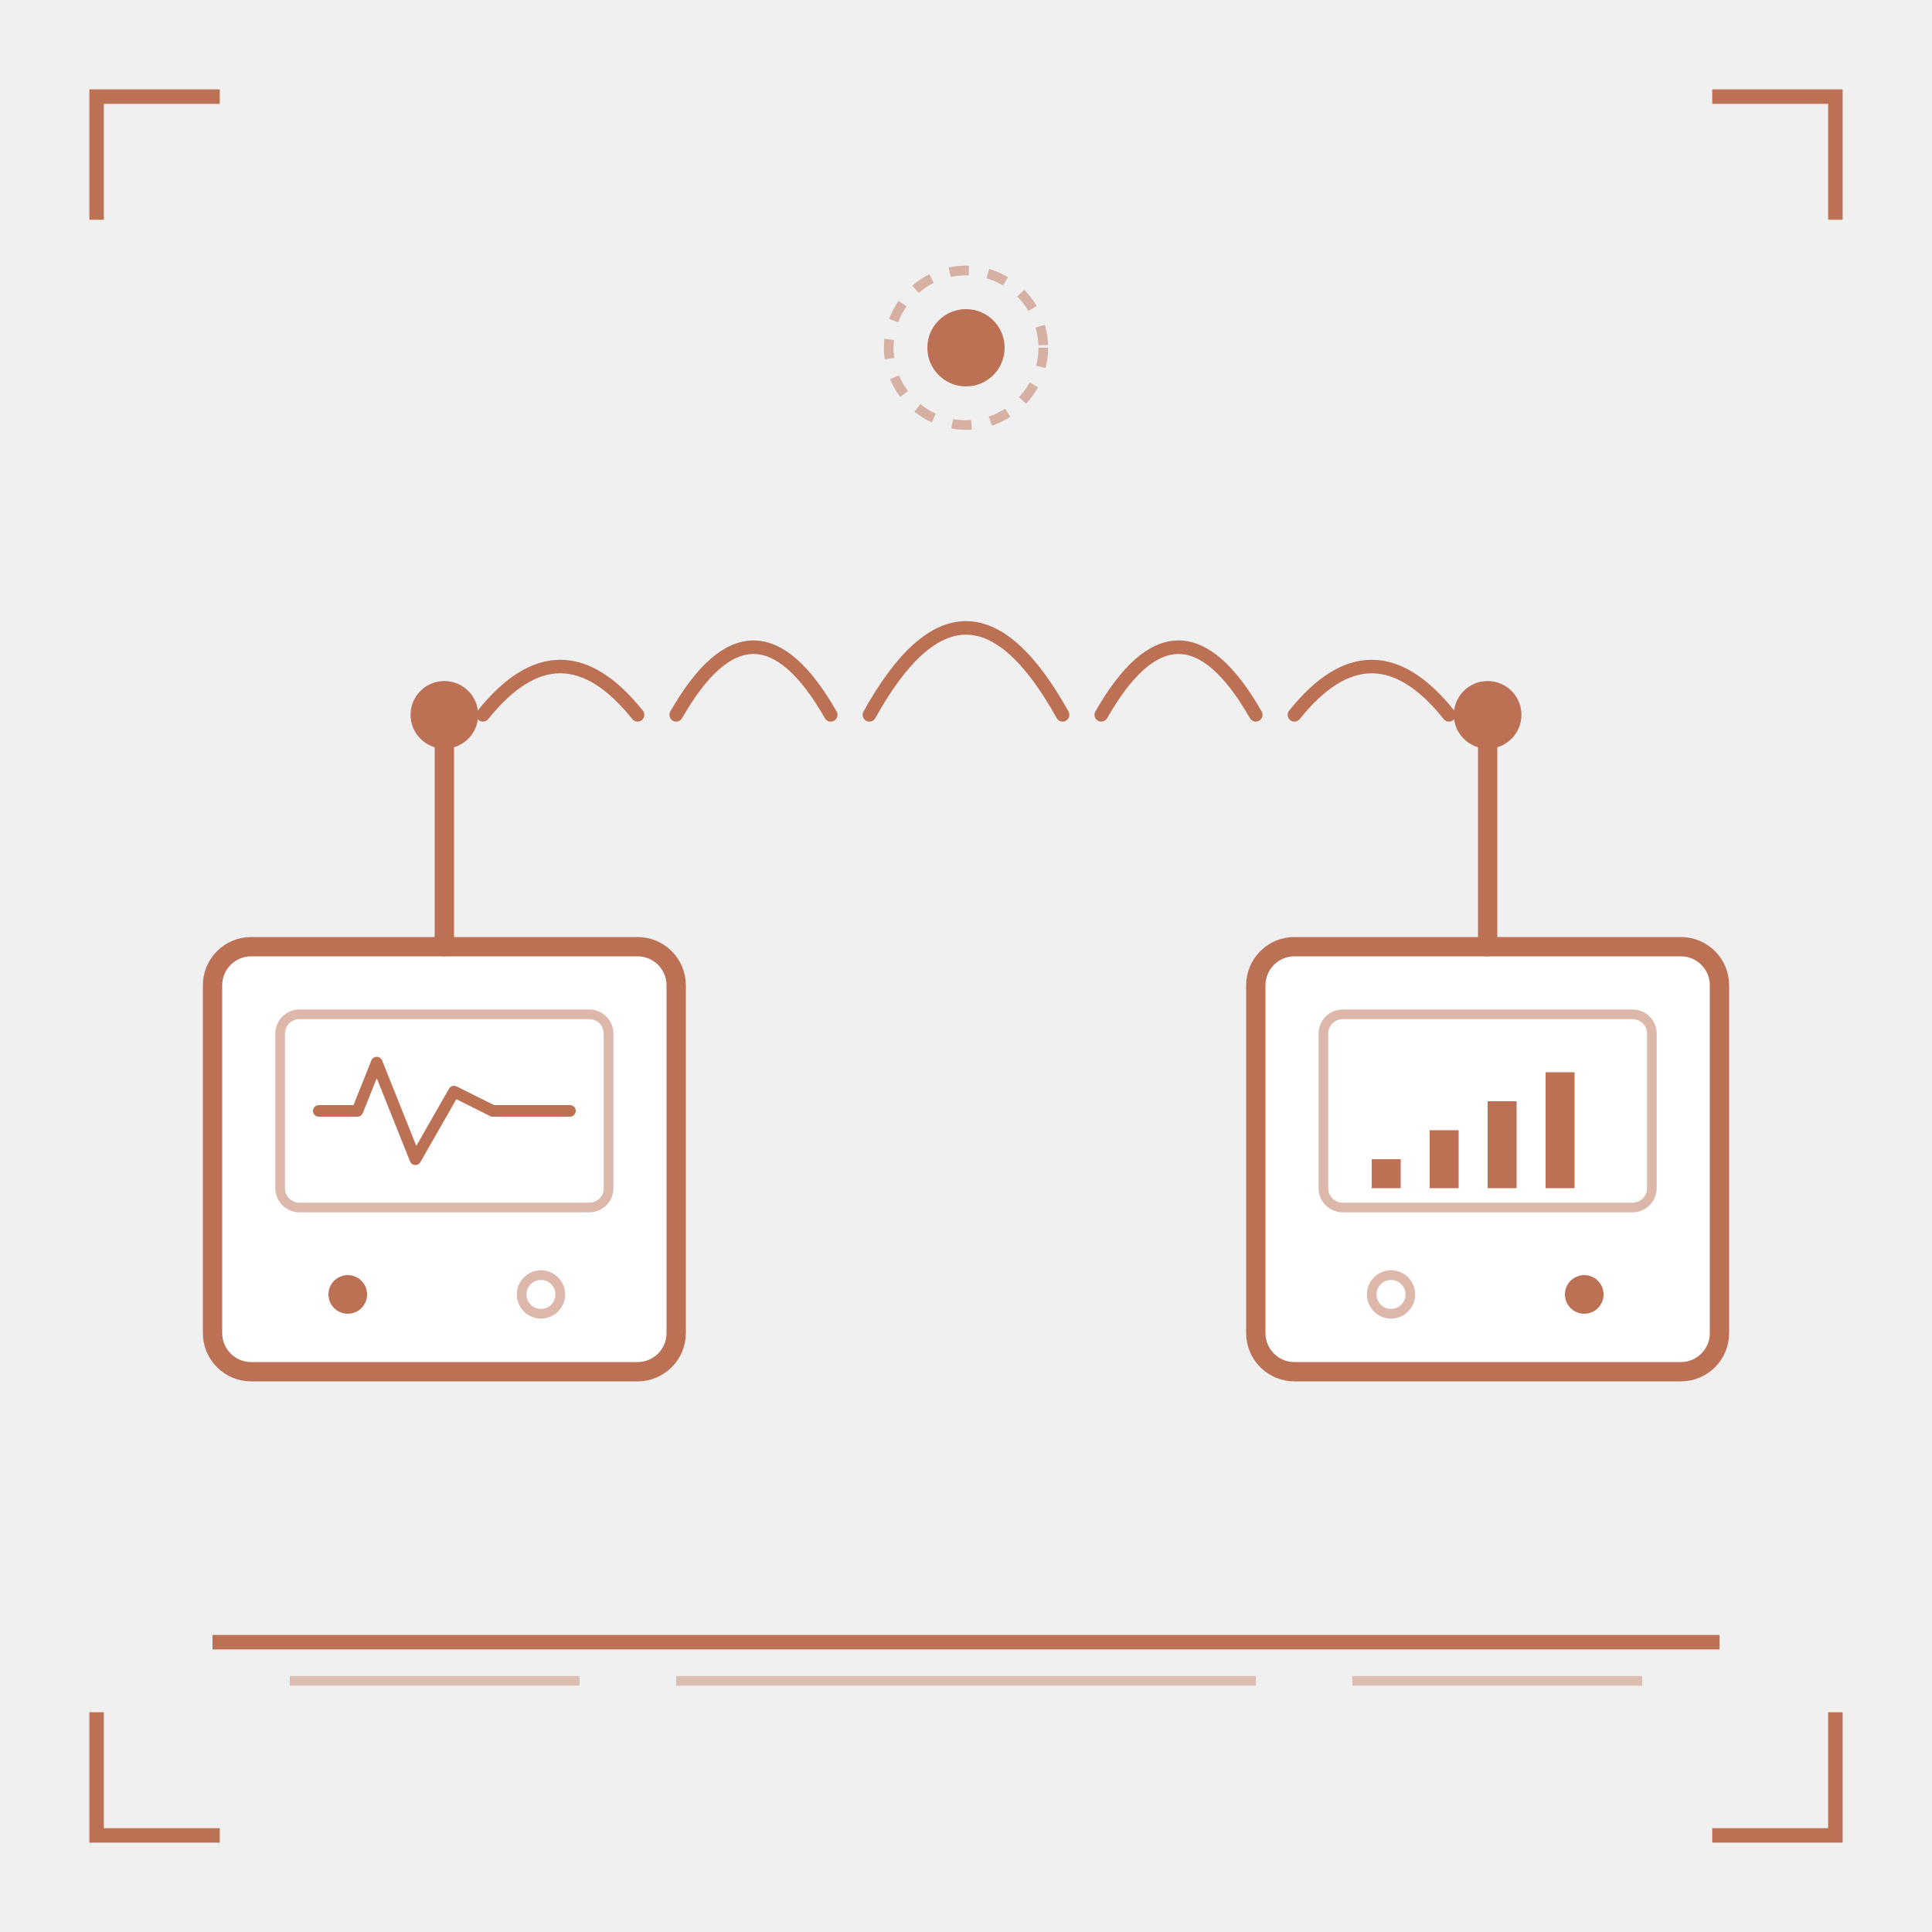
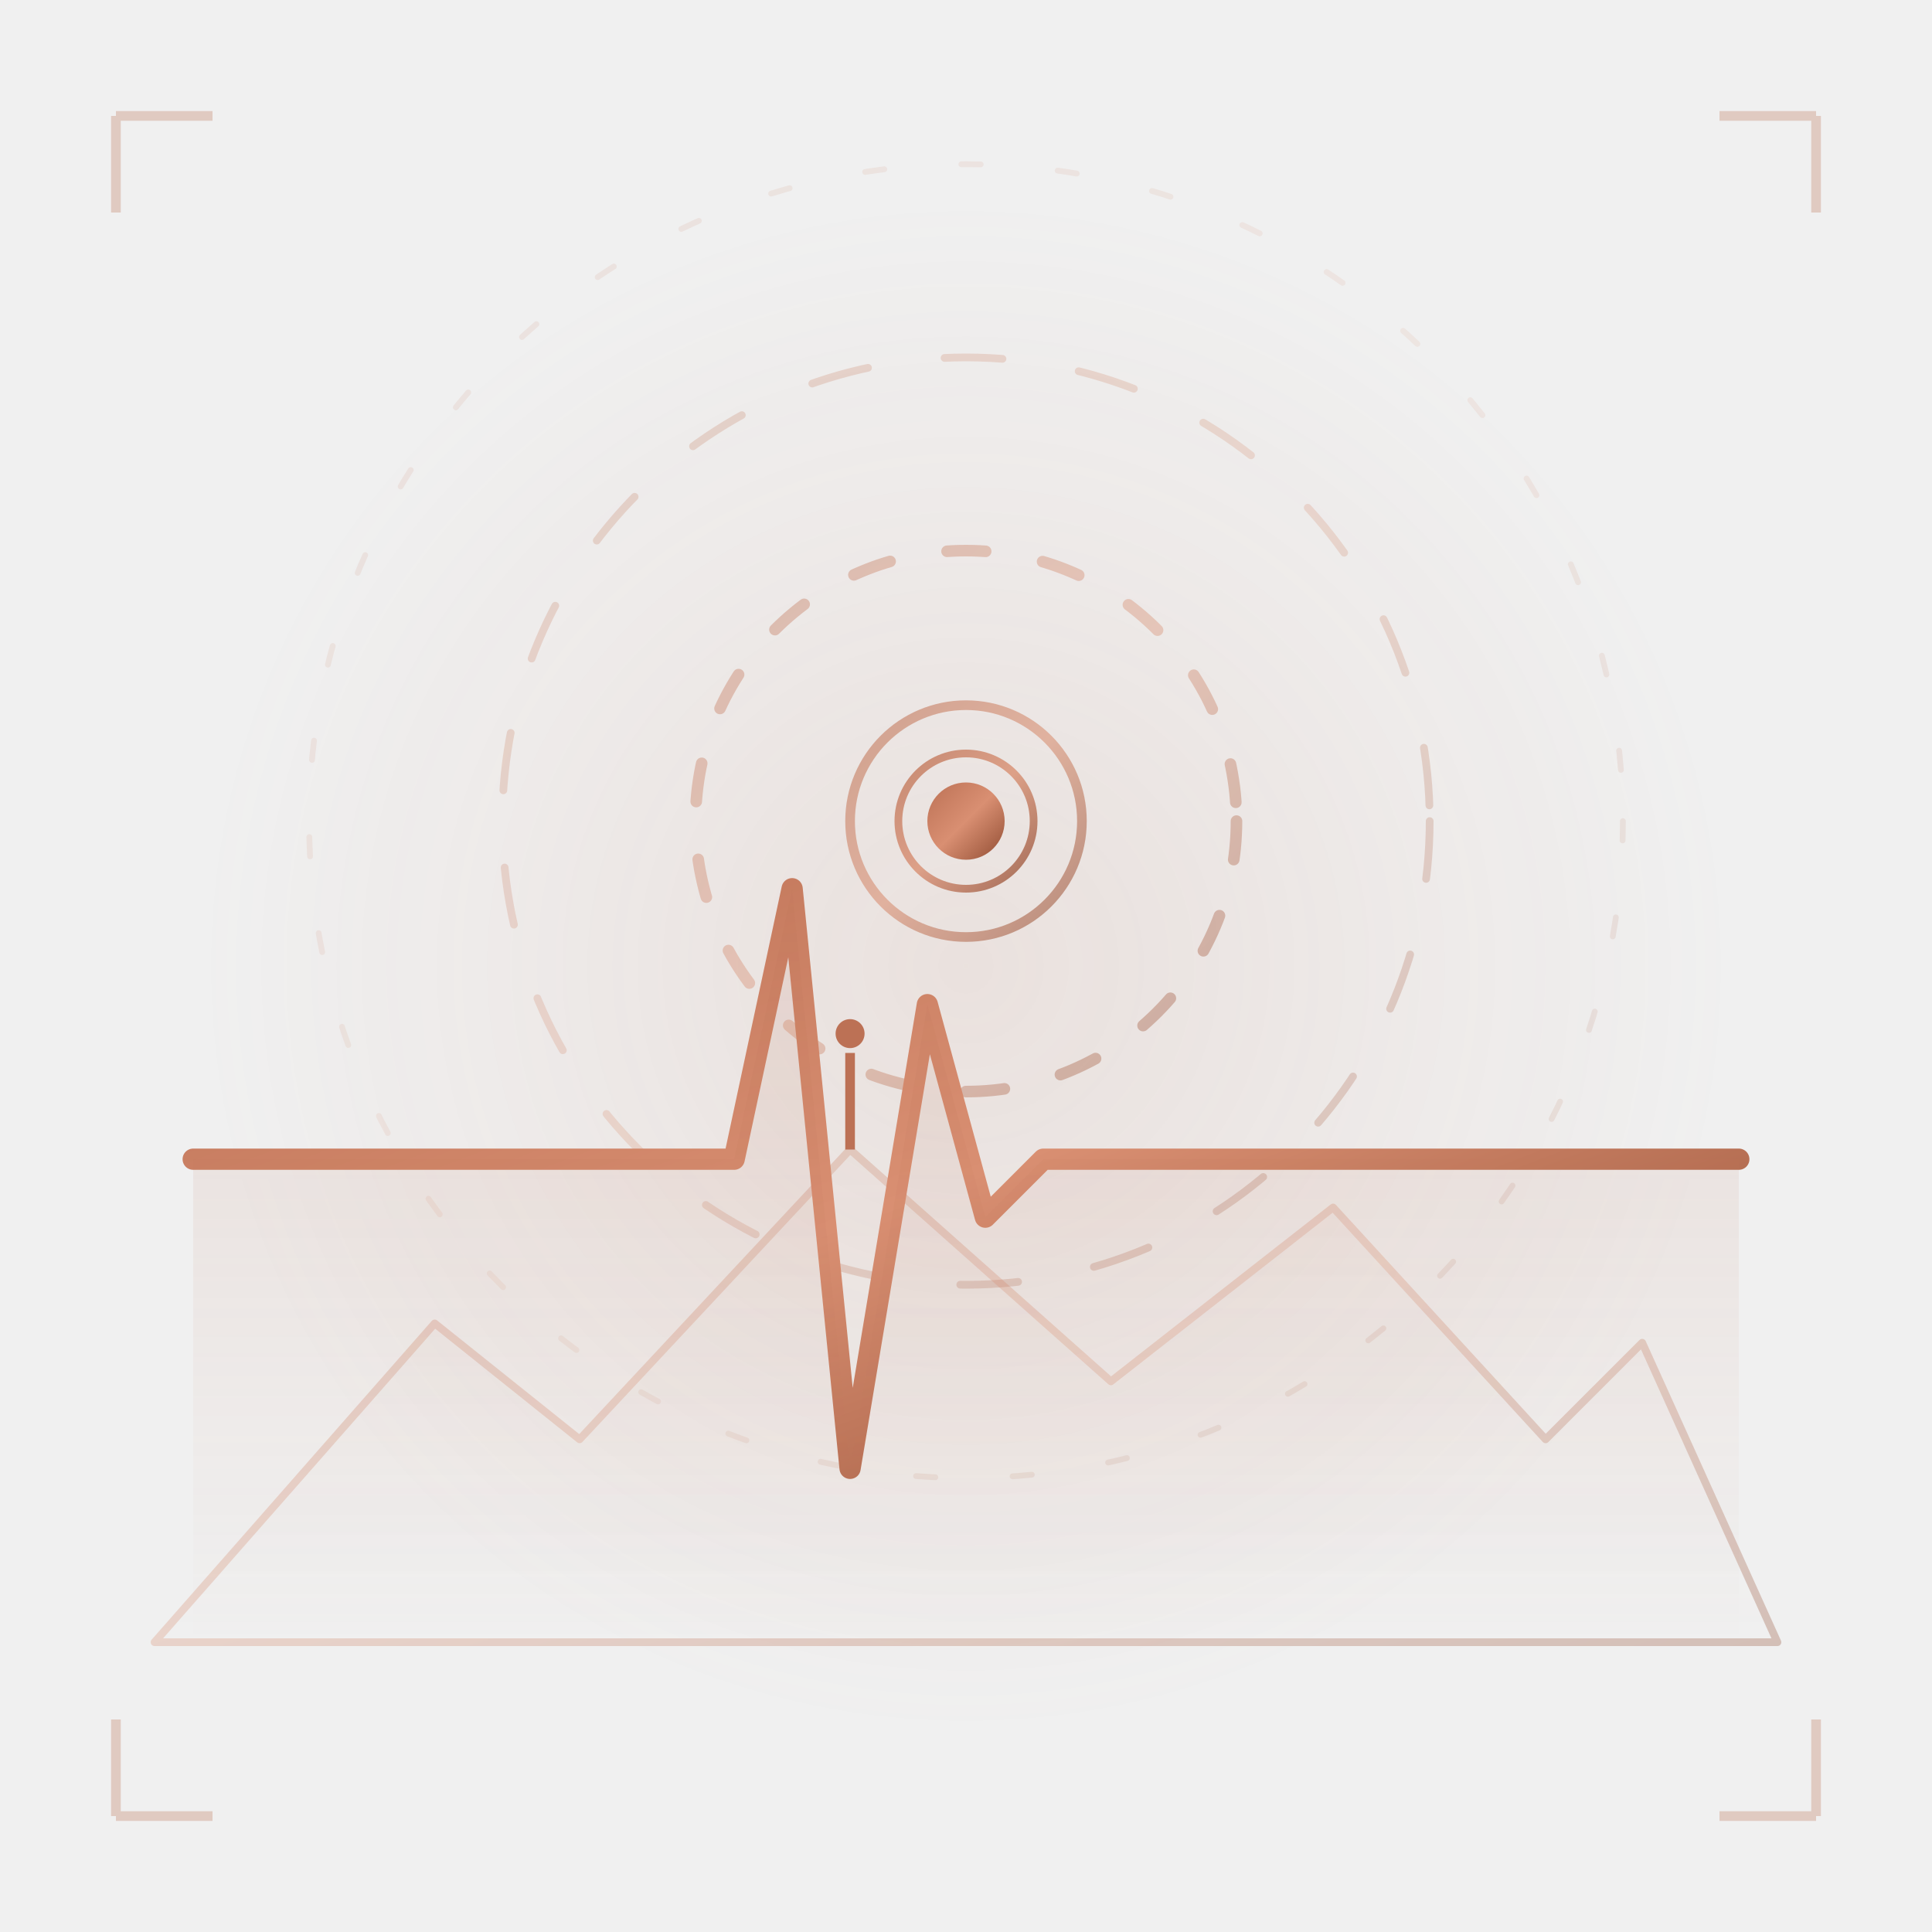
<svg xmlns="http://www.w3.org/2000/svg" width="200" height="200" viewBox="0 0 200 200" fill="none">
-   <path d="M10 10 L10 22 M10 10 L22 10" stroke="#bc7155" stroke-width="1.5" stroke-linecap="square" />
-   <path d="M190 10 L190 22 M190 10 L178 10" stroke="#bc7155" stroke-width="1.5" stroke-linecap="square" />
-   <path d="M10 190 L10 178 M10 190 L22 190" stroke="#bc7155" stroke-width="1.5" stroke-linecap="square" />
-   <path d="M190 190 L190 178 M190 190 L178 190" stroke="#bc7155" stroke-width="1.5" stroke-linecap="square" />
-   <g transform="translate(46, 120)">
-     <rect x="-24" y="-22" width="48" height="44" rx="4" fill="#ffffff" stroke="#bc7155" stroke-width="2" />
-     <rect x="-17" y="-15" width="34" height="20" rx="2" fill="none" stroke="#bc7155" stroke-width="1" opacity="0.5" />
-     <path d="M-13 -5 L-9 -5 L-7 -10 L-3 0 L1 -7 L5 -5 L9 -5 L13 -5" stroke="#bc7155" stroke-width="1.2" stroke-linecap="round" stroke-linejoin="round" fill="none" />
-     <circle cx="-10" cy="14" r="2" fill="#bc7155" />
-     <circle cx="10" cy="14" r="2" fill="none" stroke="#bc7155" stroke-width="1" opacity="0.5" />
-     <line x1="0" y1="-22" x2="0" y2="-44" stroke="#bc7155" stroke-width="2" stroke-linecap="round" />
-     <circle cx="0" cy="-46" r="3.5" fill="#bc7155" />
+   <defs>
+     <linearGradient id="sienna-gradient" x1="0%" y1="0%" x2="100%" y2="100%">
+       <stop offset="0%" stop-color="#bc7155" />
+       <stop offset="50%" stop-color="#d98f72" />
+       <stop offset="100%" stop-color="#914d33" />
+     </linearGradient>
+     <linearGradient id="pulse-fade" x1="0%" y1="0%" x2="0%" y2="100%">
+       <stop offset="0%" stop-color="#bc7155" stop-opacity="0.15" />
+       <stop offset="100%" stop-color="#bc7155" stop-opacity="0" />
+     </linearGradient>
+     <radialGradient id="glow-bg" cx="50%" cy="50%" r="50%">
+       <stop offset="0%" stop-color="#bc7155" stop-opacity="0.12" />
+       <stop offset="100%" stop-color="#bc7155" stop-opacity="0" />
+     </radialGradient>
+   </defs>
+   <g stroke="#bc7155" stroke-width="1" opacity="0.3">
+     <path d="M12 12 L12 22 M12 12 L22 12" />
+     <path d="M188 12 L188 22 M188 12 L178 12" />
+     <path d="M12 188 L12 178 M12 188 L22 188" />
+     <path d="M188 188 L188 178 M188 188 L178 188" />
  </g>
-   <g transform="translate(154, 120)">
-     <rect x="-24" y="-22" width="48" height="44" rx="4" fill="#ffffff" stroke="#bc7155" stroke-width="2" />
-     <rect x="-17" y="-15" width="34" height="20" rx="2" fill="none" stroke="#bc7155" stroke-width="1" opacity="0.5" />
-     <rect x="-12" y="0" width="3" height="3" fill="#bc7155" />
-     <rect x="-6" y="-3" width="3" height="6" fill="#bc7155" />
-     <rect x="0" y="-6" width="3" height="9" fill="#bc7155" />
-     <rect x="6" y="-9" width="3" height="12" fill="#bc7155" />
-     <circle cx="-10" cy="14" r="2" fill="none" stroke="#bc7155" stroke-width="1" opacity="0.5" />
-     <circle cx="10" cy="14" r="2" fill="#bc7155" />
-     <line x1="0" y1="-22" x2="0" y2="-44" stroke="#bc7155" stroke-width="2" stroke-linecap="round" />
-     <circle cx="0" cy="-46" r="3.5" fill="#bc7155" />
+   <circle cx="100" cy="100" r="80" fill="url(#glow-bg)" />
+   <g stroke="url(#sienna-gradient)" stroke-linecap="round" fill="none">
+     <circle cx="100" cy="85" r="12" stroke-width="1" opacity="0.6" />
+     <circle cx="100" cy="85" r="28" stroke-width="1.2" stroke-dasharray="4 6" opacity="0.4" />
+     <circle cx="100" cy="85" r="48" stroke-width="0.8" stroke-dasharray="6 8" opacity="0.25" />
+     <circle cx="100" cy="85" r="68" stroke-width="0.6" stroke-dasharray="2 8" opacity="0.12" />
  </g>
-   <g transform="translate(100, 74)">
-     <path d="M-50 0 Q-42 -10 -34 0" stroke="#bc7155" stroke-width="1.4" stroke-linecap="round" fill="none" />
-     <path d="M-30 0 Q-22 -14 -14 0" stroke="#bc7155" stroke-width="1.4" stroke-linecap="round" fill="none" />
-     <path d="M-10 0 Q0 -18 10 0" stroke="#bc7155" stroke-width="1.4" stroke-linecap="round" fill="none" />
-     <path d="M14 0 Q22 -14 30 0" stroke="#bc7155" stroke-width="1.4" stroke-linecap="round" fill="none" />
-     <path d="M34 0 Q42 -10 50 0" stroke="#bc7155" stroke-width="1.4" stroke-linecap="round" fill="none" />
+   <circle cx="100" cy="85" r="4" fill="url(#sienna-gradient)" />
+   <circle cx="100" cy="85" r="7" stroke="url(#sienna-gradient)" stroke-width="0.8" opacity="0.8" />
+   <g transform="translate(0, 5)">
+     <path d="M 16 165 L 45 132 L 60 144 L 88 114 L 115 138 L 138 120 L 160 144 L 170 134 L 184 165 Z" fill="url(#pulse-fade)" stroke="url(#sienna-gradient)" stroke-width="0.8" stroke-linejoin="round" opacity="0.3" />
+     <line x1="16" y1="165" x2="184" y2="165" stroke="url(#sienna-gradient)" stroke-width="1" opacity="0.4" />
+     <line x1="88" y1="114" x2="88" y2="104" stroke="#bc7155" stroke-width="1" />
+     <circle cx="88" cy="102" r="1.5" fill="#bc7155" />
  </g>
-   <line x1="22" y1="170" x2="178" y2="170" stroke="#bc7155" stroke-width="1.5" />
-   <line x1="30" y1="174" x2="60" y2="174" stroke="#bc7155" stroke-width="1" opacity="0.4" />
-   <line x1="70" y1="174" x2="130" y2="174" stroke="#bc7155" stroke-width="1" opacity="0.4" />
-   <line x1="140" y1="174" x2="170" y2="174" stroke="#bc7155" stroke-width="1" opacity="0.4" />
-   <circle cx="100" cy="36" r="4" fill="#bc7155" />
-   <circle cx="100" cy="36" r="8" fill="none" stroke="#bc7155" stroke-width="1" stroke-dasharray="2 2" opacity="0.5" />
+   <path d="M 20 120 L 68 120 L 76 120 L 82 92 L 88 152 L 96 104 L 102 126 L 108 120 L 180 120" stroke="url(#sienna-gradient)" stroke-width="2.2" stroke-linecap="round" stroke-linejoin="round" />
+   <path d="M 20 120 L 68 120 L 76 120 L 82 92 L 88 152 L 96 104 L 102 126 L 108 120 L 180 120 L 180 170 L 20 170 Z" fill="url(#pulse-fade)" />
</svg>
